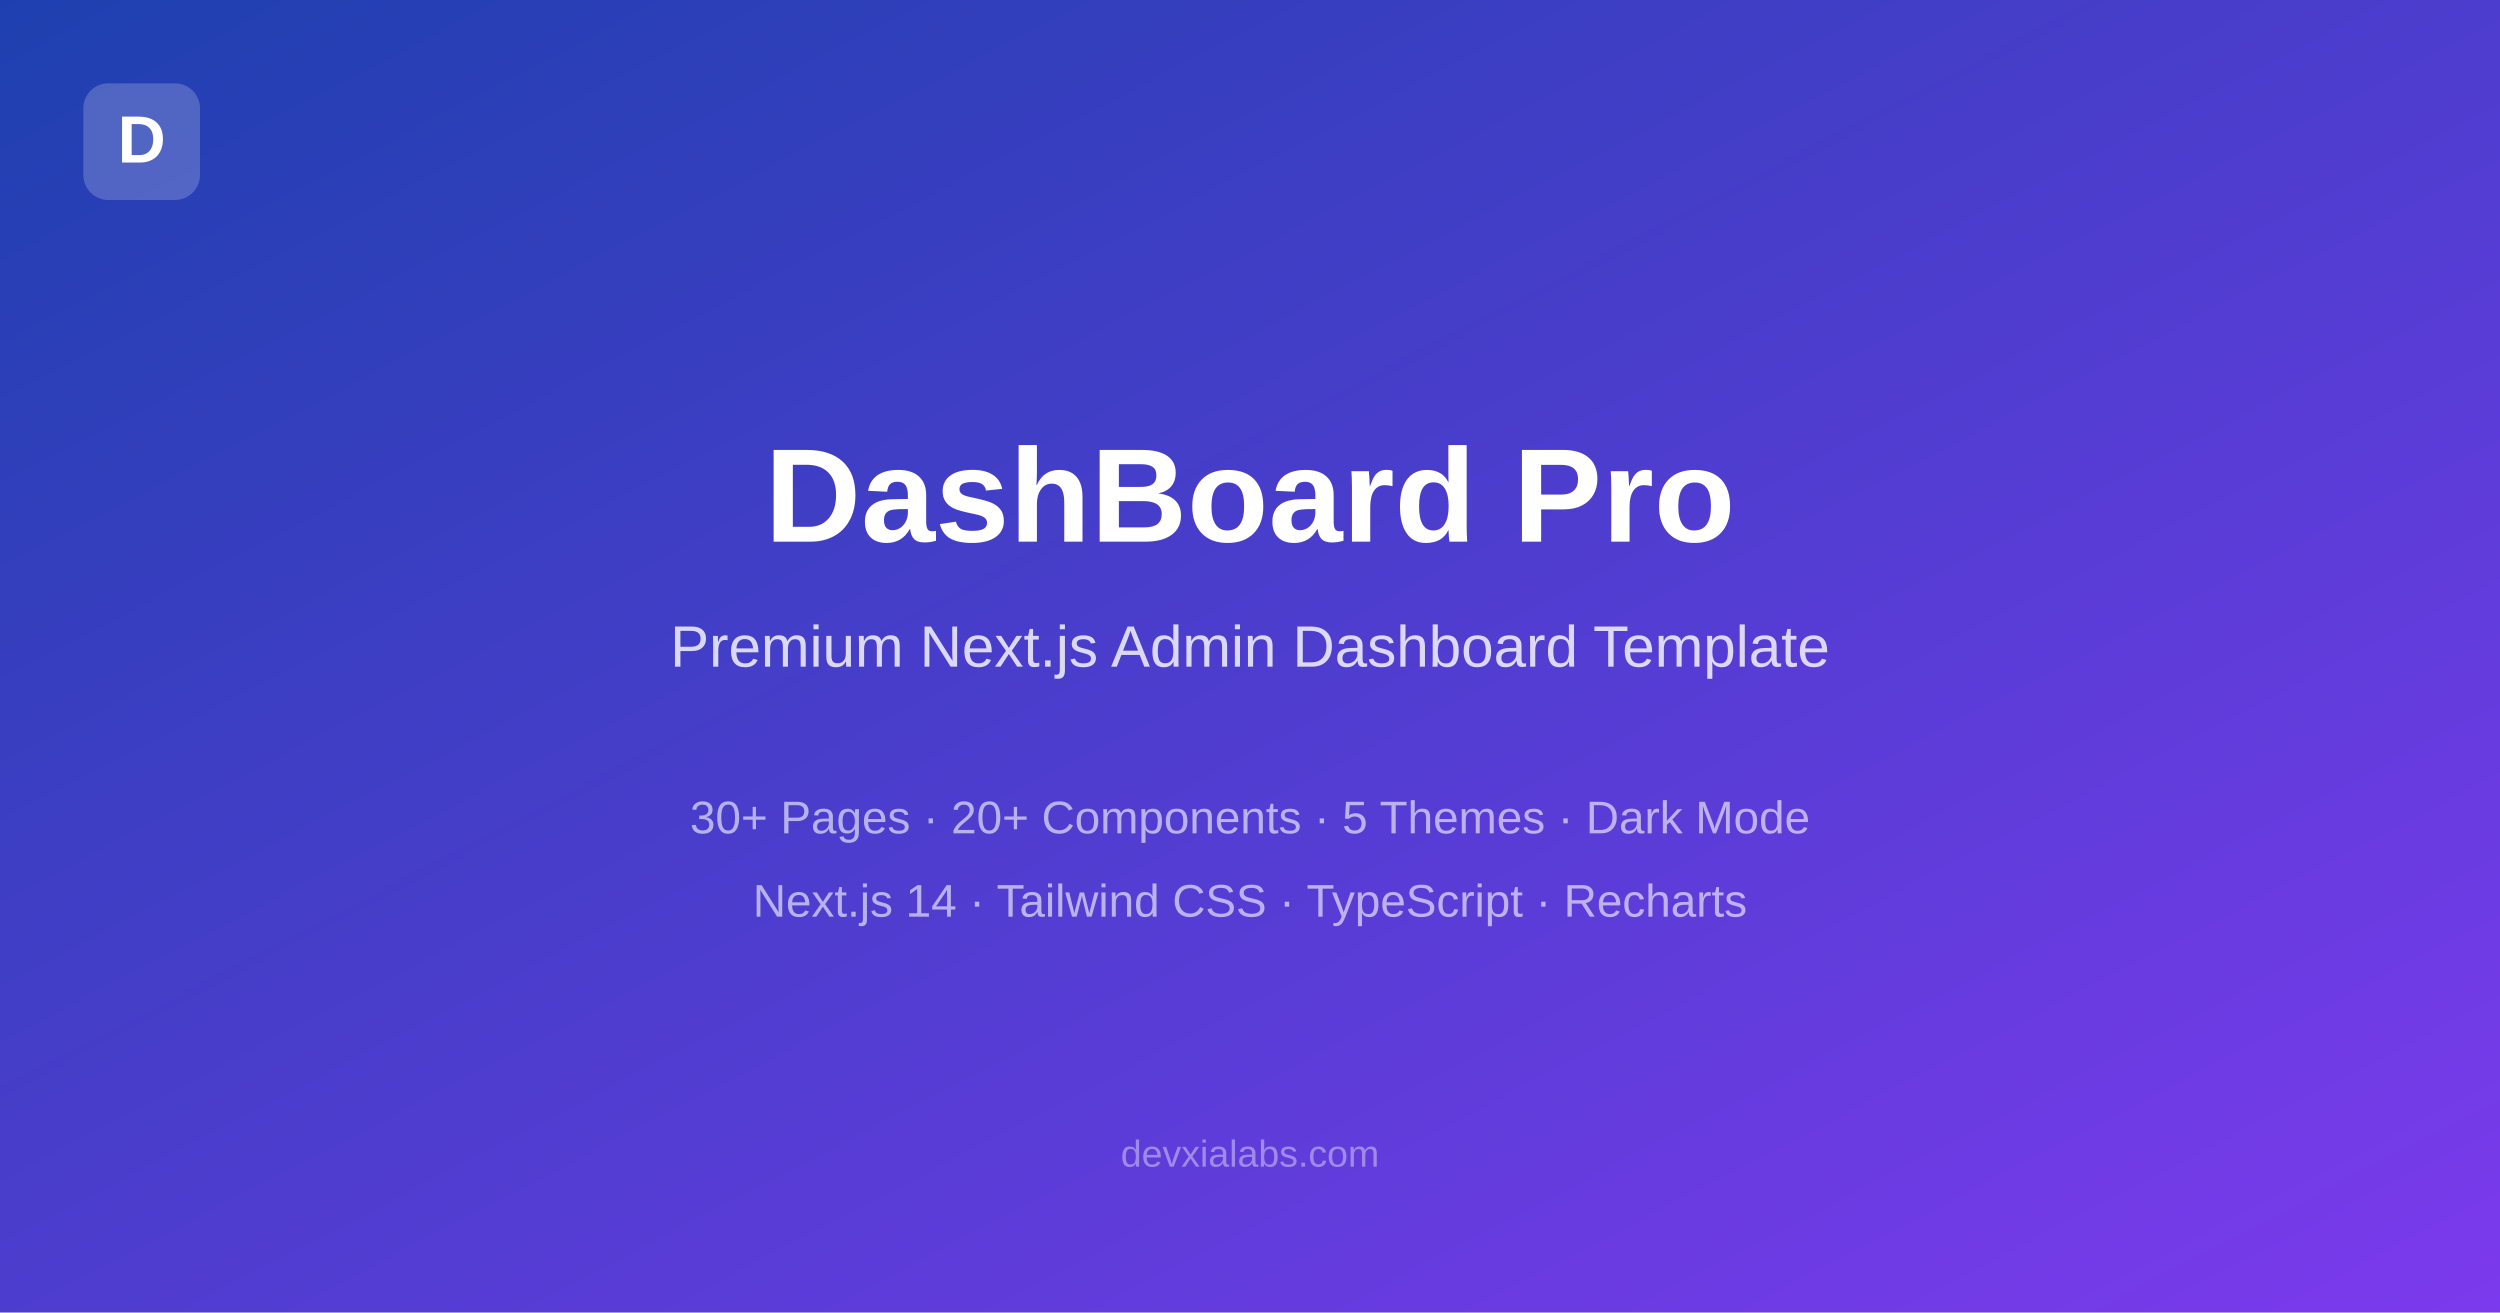
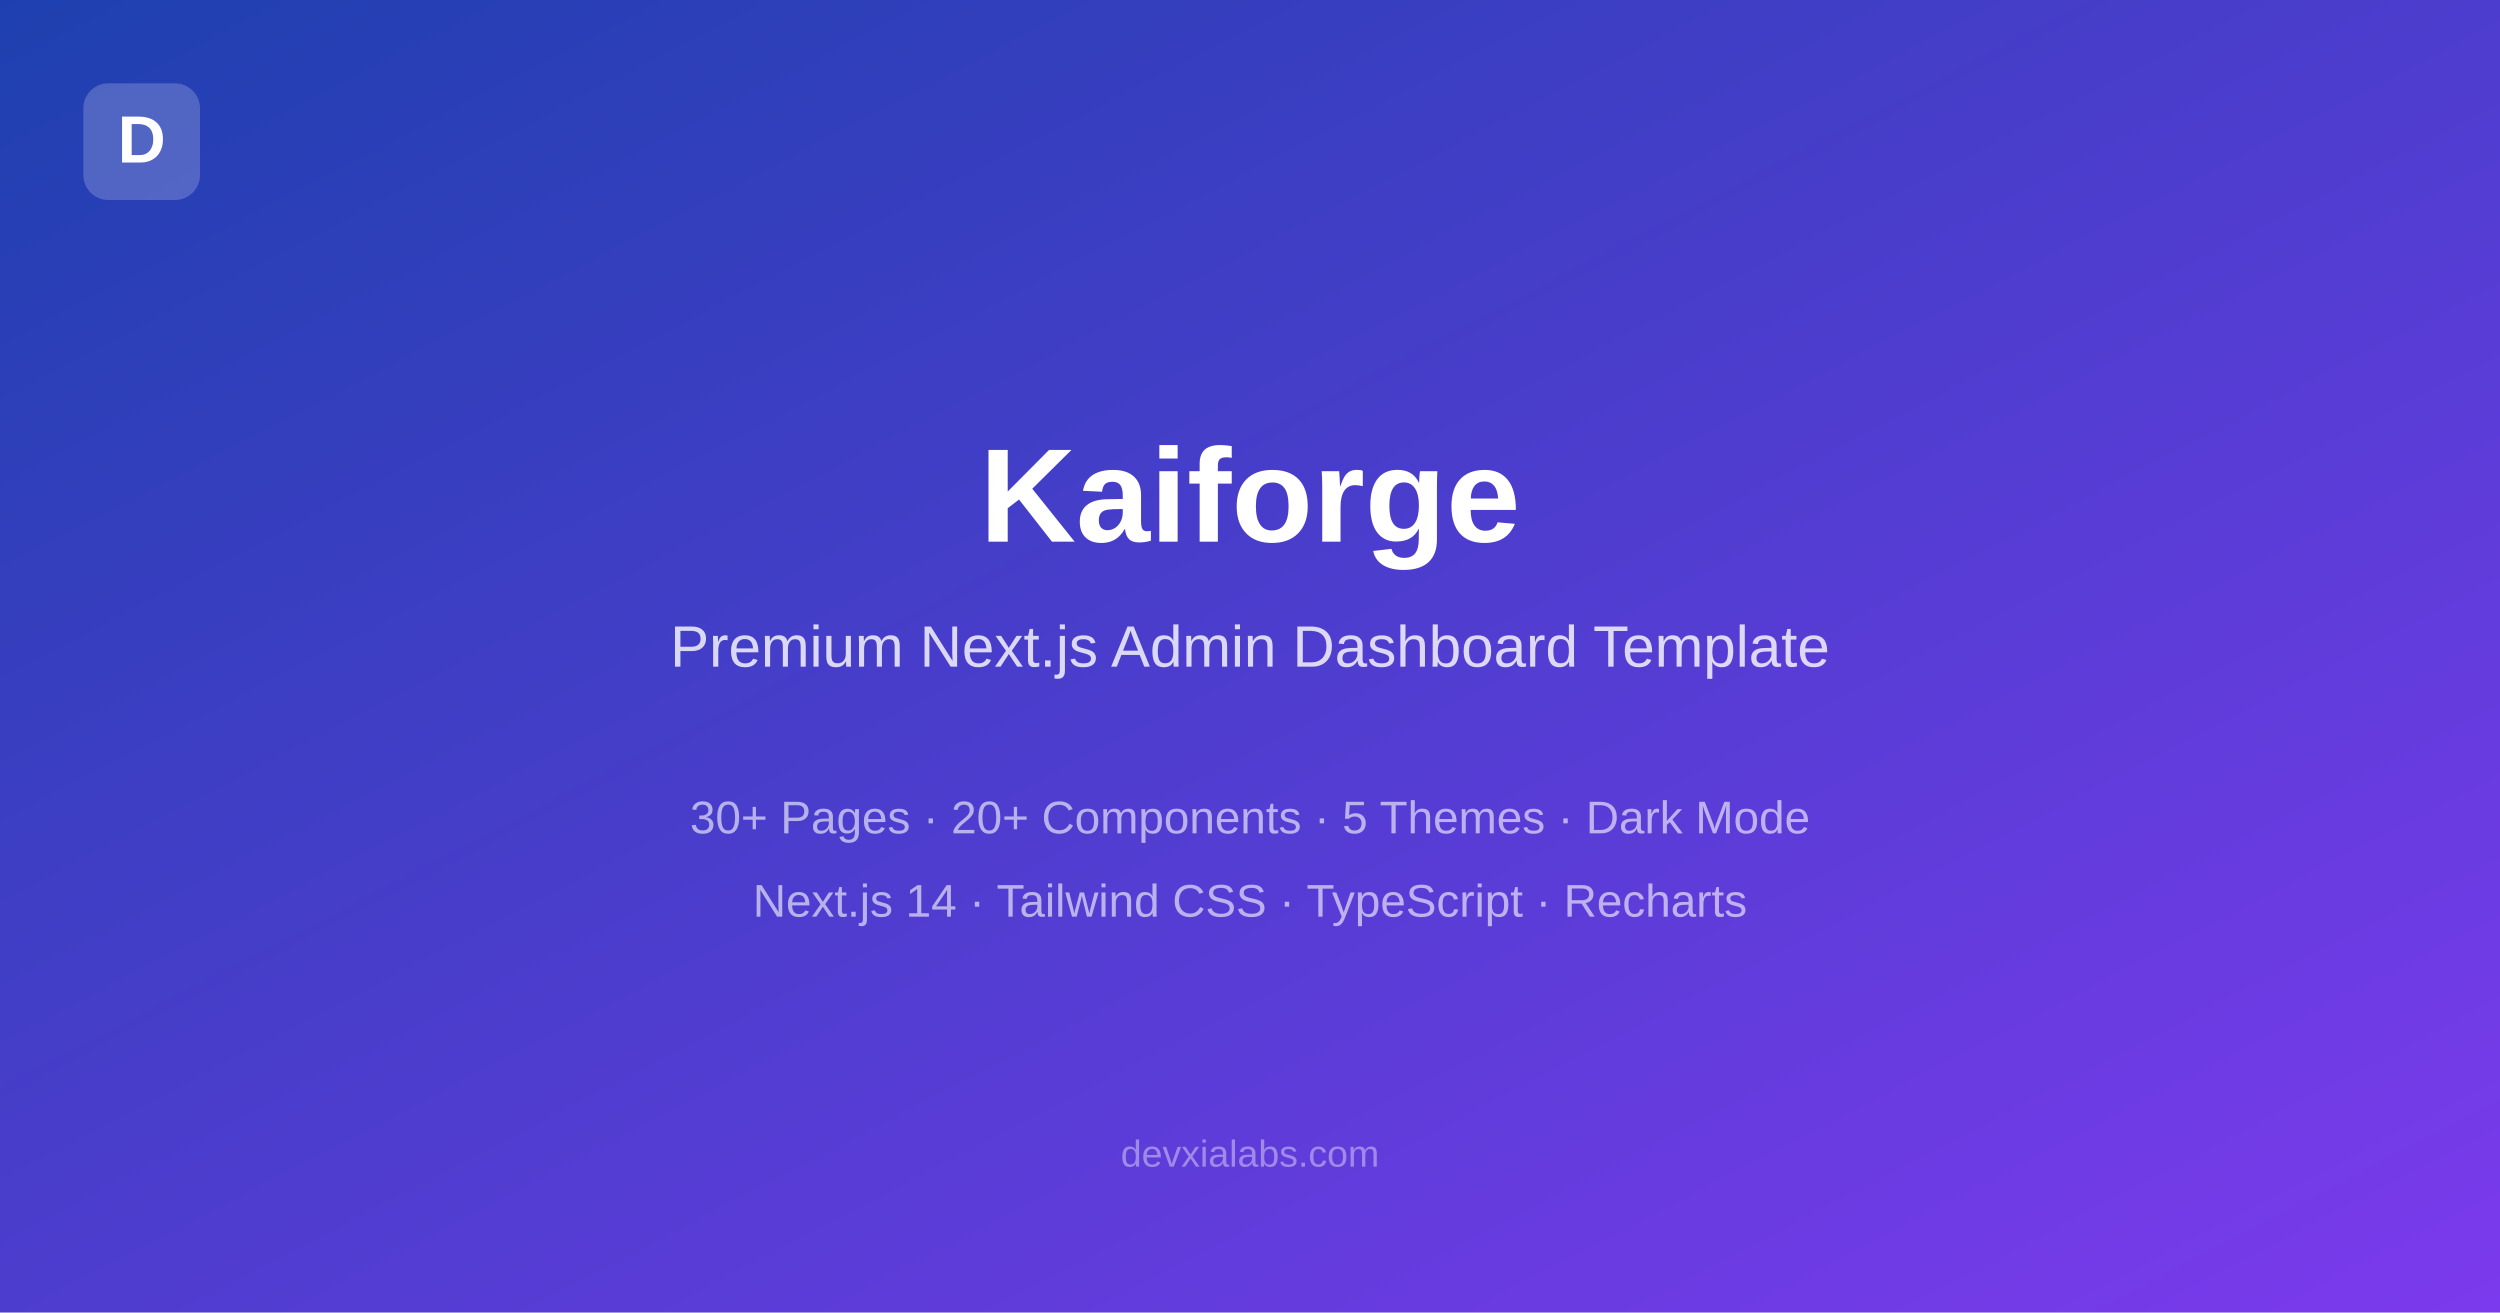
<svg xmlns="http://www.w3.org/2000/svg" width="1200" height="630" viewBox="0 0 1200 630">
  <defs>
    <linearGradient id="bg" x1="0%" y1="0%" x2="100%" y2="100%">
      <stop offset="0%" style="stop-color:#1e40af" />
      <stop offset="100%" style="stop-color:#7c3aed" />
    </linearGradient>
  </defs>
  <rect width="1200" height="630" fill="url(#bg)" />
  <rect x="40" y="40" width="56" height="56" rx="12" fill="rgba(255,255,255,0.2)" />
  <text x="68" y="78" font-family="Arial,sans-serif" font-size="32" font-weight="bold" fill="white" text-anchor="middle">D</text>
-   <text x="600" y="260" font-family="Arial,sans-serif" font-size="64" font-weight="bold" fill="white" text-anchor="middle">DashBoard Pro</text>
+   <text x="600" y="260" font-family="Arial,sans-serif" font-size="64" font-weight="bold" fill="white" text-anchor="middle">Kaiforge</text>
  <text x="600" y="320" font-family="Arial,sans-serif" font-size="28" fill="rgba(255,255,255,0.8)" text-anchor="middle">Premium Next.js Admin Dashboard Template</text>
  <text x="600" y="400" font-family="Arial,sans-serif" font-size="22" fill="rgba(255,255,255,0.6)" text-anchor="middle">30+ Pages · 20+ Components · 5 Themes · Dark Mode</text>
  <text x="600" y="440" font-family="Arial,sans-serif" font-size="22" fill="rgba(255,255,255,0.6)" text-anchor="middle">Next.js 14 · Tailwind CSS · TypeScript · Recharts</text>
  <text x="600" y="560" font-family="Arial,sans-serif" font-size="18" fill="rgba(255,255,255,0.4)" text-anchor="middle">devxialabs.com</text>
</svg>
